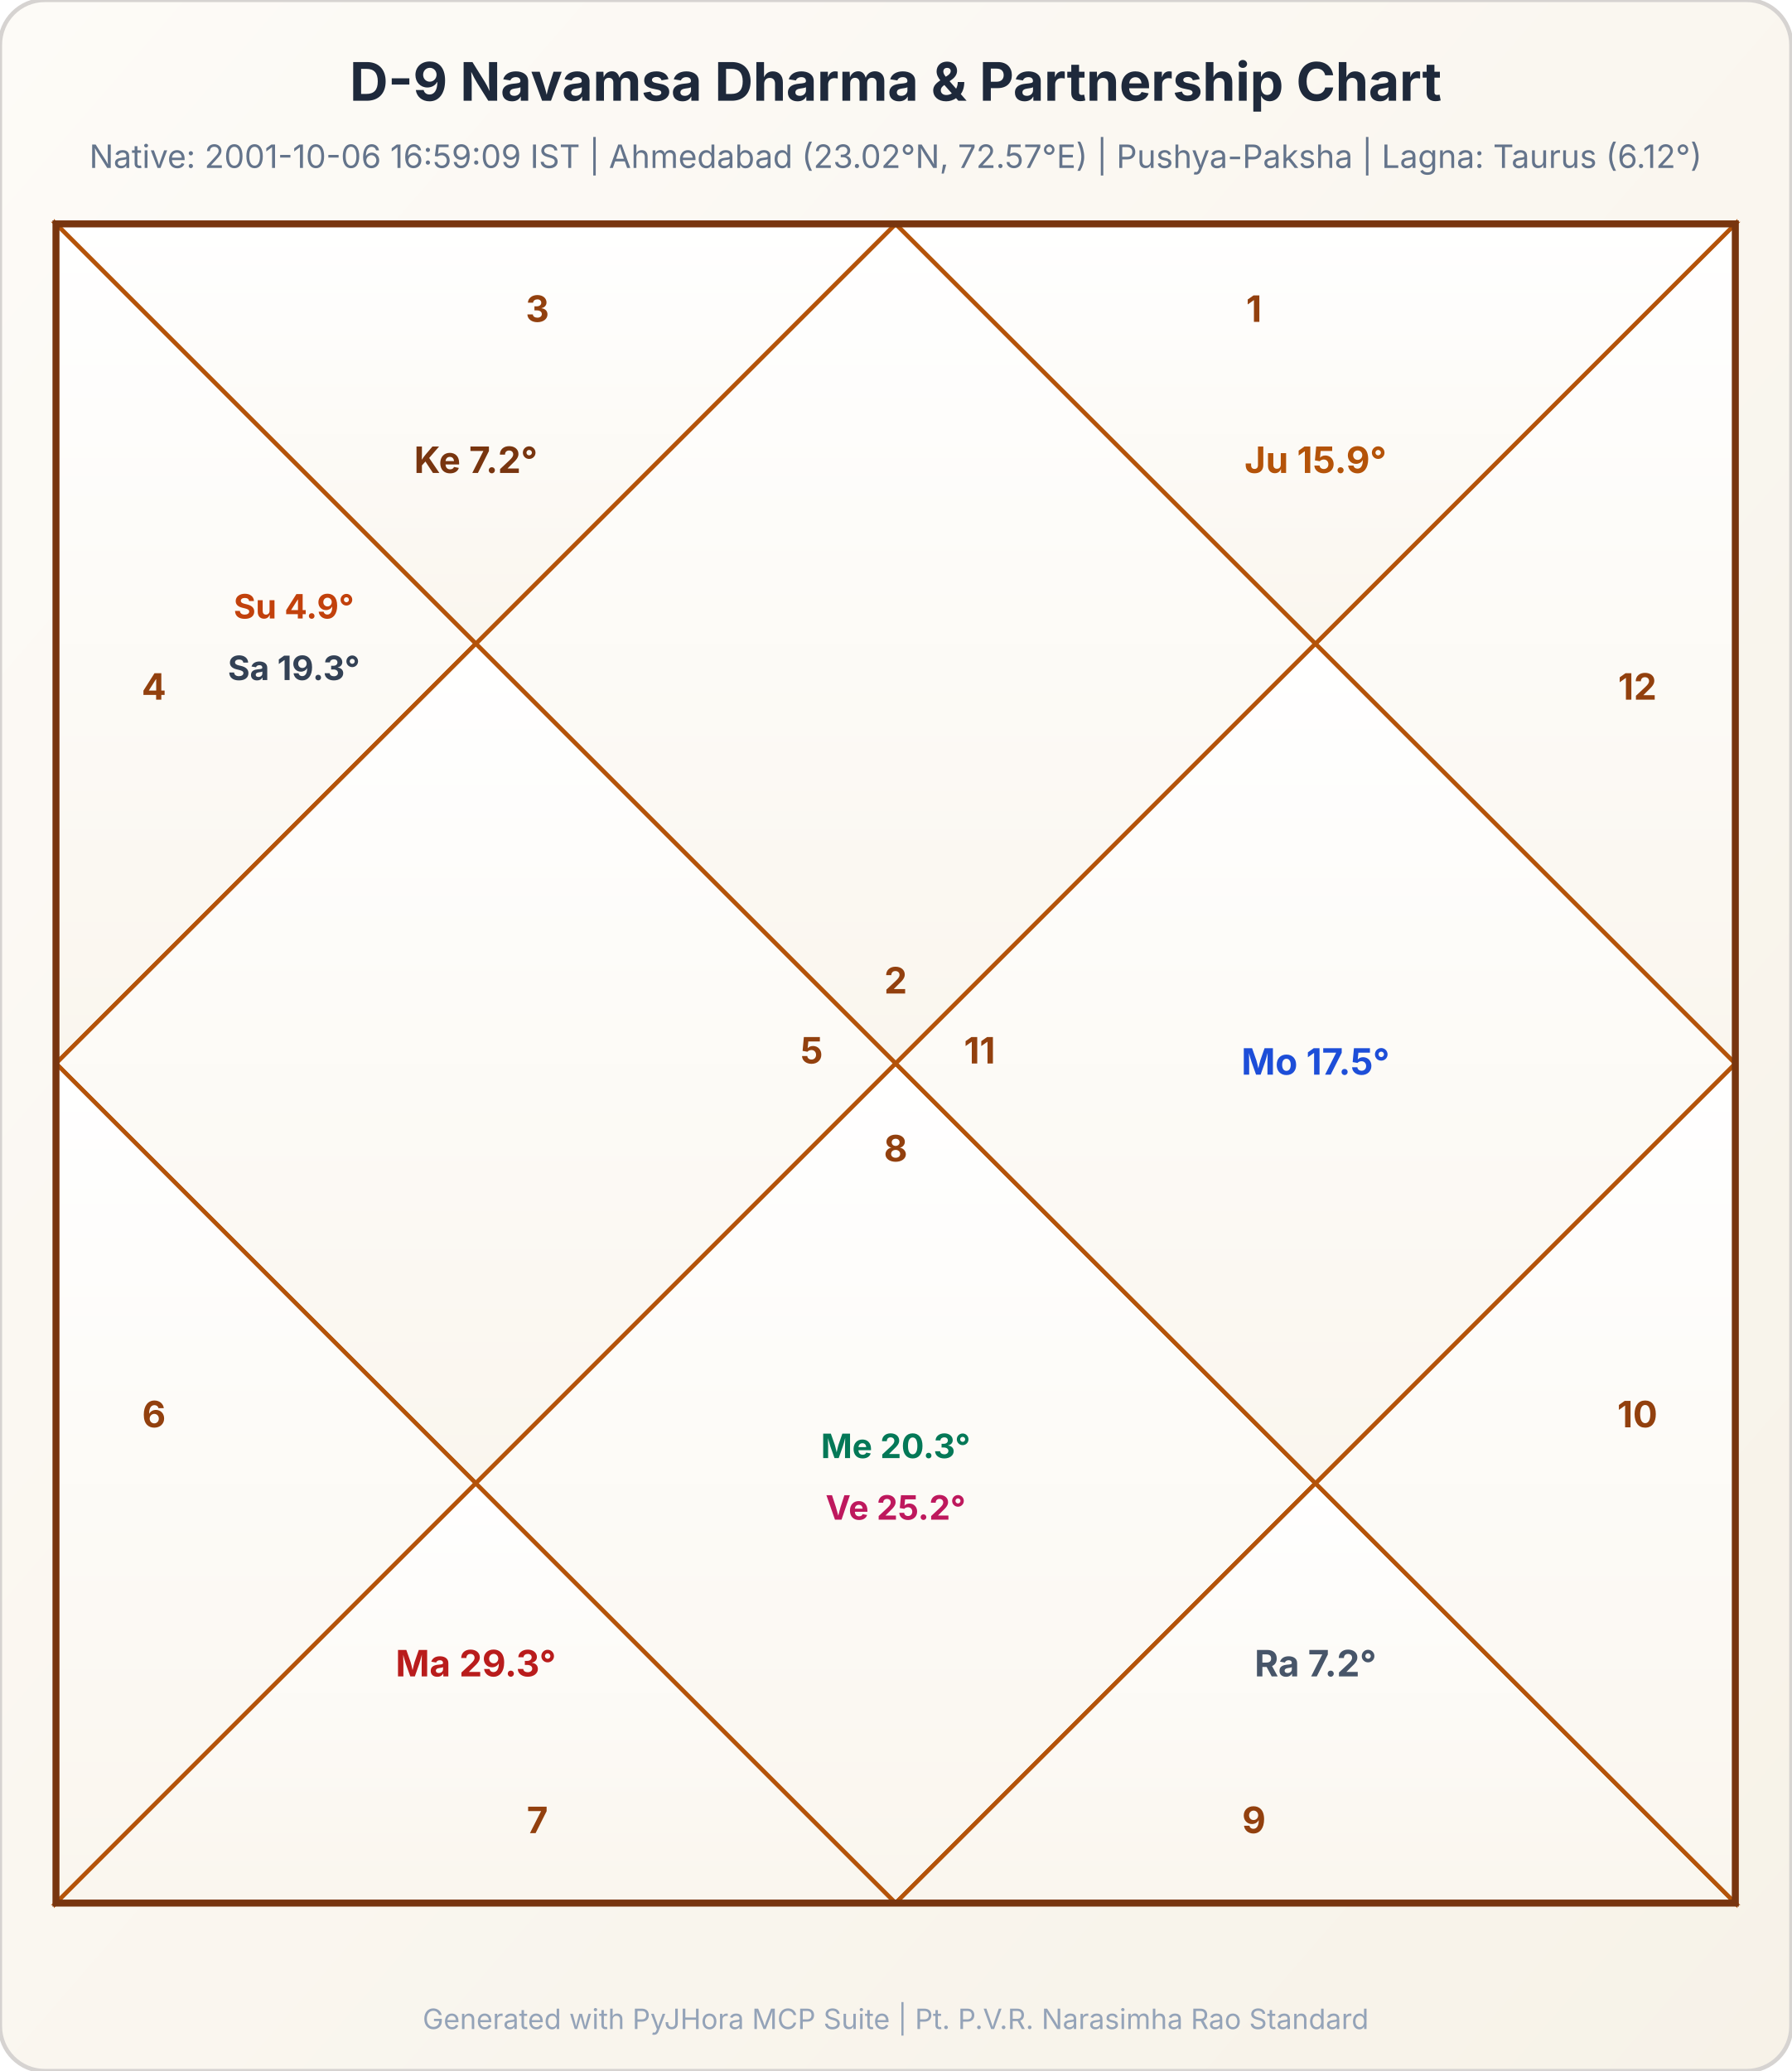
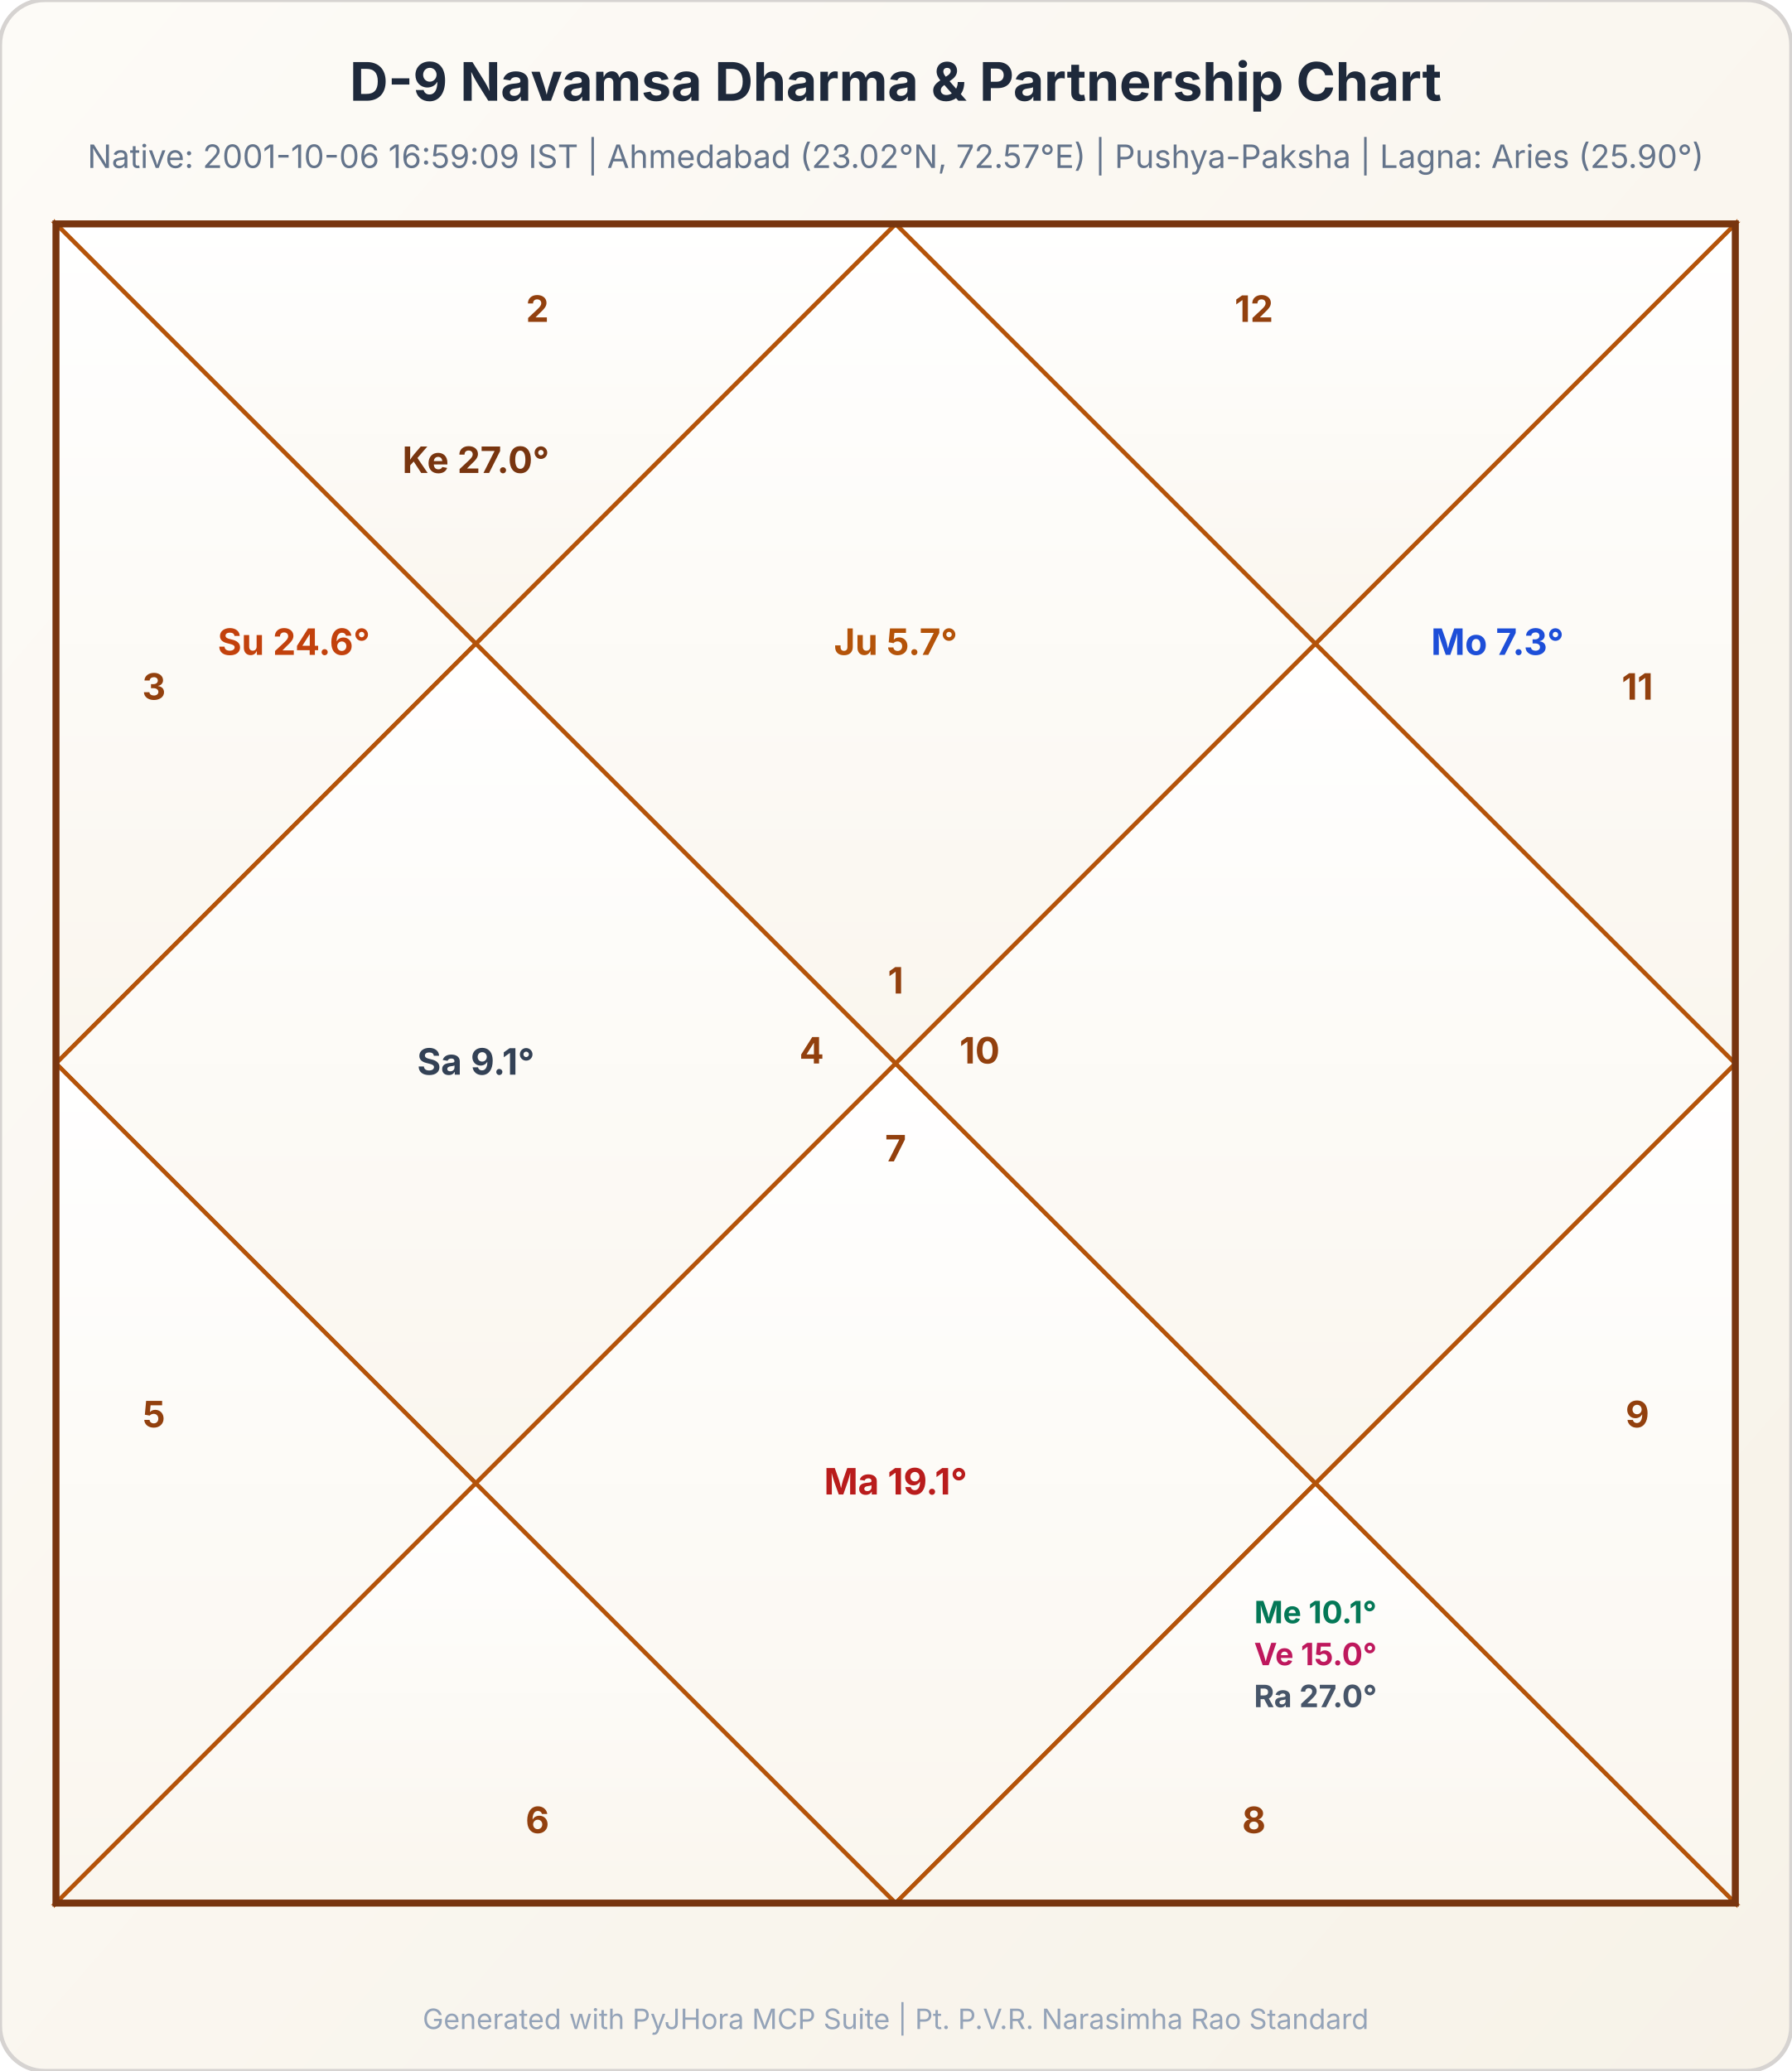
<svg xmlns="http://www.w3.org/2000/svg" baseProfile="full" height="740px" version="1.1" viewBox="0 0 640 740" width="640px">
  <defs>
    <linearGradient id="bg_grad_9" x1="0" x2="1" y1="0" y2="1">
      <stop offset="0" stop-color="#fdfbf7" />
      <stop offset="1" stop-color="#f7f2e8" />
    </linearGradient>
    <linearGradient id="h_grad_9" x1="0" x2="0" y1="0" y2="1">
      <stop offset="0" stop-color="#ffffff" />
      <stop offset="1" stop-color="#faf6ee" />
    </linearGradient>
  </defs>
  <rect fill="url(#bg_grad_9)" height="740" rx="16" ry="16" stroke="#d6d3d1" stroke-width="1.5" width="640" x="0" y="0" />
  <text fill="#1e293b" font-family="system-ui, -apple-system, sans-serif" font-size="19px" font-weight="bold" text-anchor="middle" x="320.0" y="36">D-9 Navamsa Dharma &amp; Partnership Chart</text>
-   <text fill="#64748b" font-family="system-ui, -apple-system, sans-serif" font-size="11.5px" text-anchor="middle" x="320.0" y="60">Native: 2001-10-06 16:59:09 IST | Ahmedabad (23.02°N, 72.57°E) | Pushya-Paksha | Lagna: Taurus (6.12°)</text>
+   <text fill="#64748b" font-family="system-ui, -apple-system, sans-serif" font-size="11.5px" text-anchor="middle" x="320.0" y="60">Native: 2001-10-06 16:59:09 IST | Ahmedabad (23.02°N, 72.57°E) | Pushya-Paksha | Lagna: Aries (25.90°)</text>
  <polygon fill="url(#h_grad_9)" points="320.0,80 470.0,230.0 320.0,380.0 170.0,230.0" stroke="#b45309" stroke-width="1.5" />
  <polygon fill="url(#h_grad_9)" points="20,80 320.0,80 170.0,230.0" stroke="#b45309" stroke-width="1.5" />
  <polygon fill="url(#h_grad_9)" points="20,80 170.0,230.0 20,380.0" stroke="#b45309" stroke-width="1.5" />
  <polygon fill="url(#h_grad_9)" points="20,380.0 170.0,230.0 320.0,380.0 170.0,530.0" stroke="#b45309" stroke-width="1.5" />
  <polygon fill="url(#h_grad_9)" points="20,380.0 170.0,530.0 20,680" stroke="#b45309" stroke-width="1.5" />
  <polygon fill="url(#h_grad_9)" points="20,680 170.0,530.0 320.0,680" stroke="#b45309" stroke-width="1.5" />
  <polygon fill="url(#h_grad_9)" points="320.0,380.0 470.0,530.0 320.0,680 170.0,530.0" stroke="#b45309" stroke-width="1.5" />
  <polygon fill="url(#h_grad_9)" points="320.0,680 470.0,530.0 620,680" stroke="#b45309" stroke-width="1.5" />
  <polygon fill="url(#h_grad_9)" points="620,680 470.0,530.0 620,380.0" stroke="#b45309" stroke-width="1.5" />
  <polygon fill="url(#h_grad_9)" points="320.0,380.0 470.0,230.0 620,380.0 470.0,530.0" stroke="#b45309" stroke-width="1.5" />
  <polygon fill="url(#h_grad_9)" points="620,380.0 470.0,230.0 620,80" stroke="#b45309" stroke-width="1.5" />
  <polygon fill="url(#h_grad_9)" points="620,80 470.0,230.0 320.0,80" stroke="#b45309" stroke-width="1.5" />
  <rect fill="none" height="600" stroke="#78350f" stroke-width="2.5" width="600" x="20" y="80" />
-   <text fill="#92400e" font-family="system-ui, -apple-system, sans-serif" font-size="13px" font-weight="bold" text-anchor="middle" x="320.0" y="355.0">2</text>
-   <text fill="#92400e" font-family="system-ui, -apple-system, sans-serif" font-size="13px" font-weight="bold" text-anchor="middle" x="192.0" y="115">3</text>
-   <text fill="#92400e" font-family="system-ui, -apple-system, sans-serif" font-size="13px" font-weight="bold" text-anchor="middle" x="55" y="250.0">4</text>
-   <text fill="#92400e" font-family="system-ui, -apple-system, sans-serif" font-size="13px" font-weight="bold" text-anchor="middle" x="290.0" y="380.0">5</text>
-   <text fill="#92400e" font-family="system-ui, -apple-system, sans-serif" font-size="13px" font-weight="bold" text-anchor="middle" x="55" y="510.0">6</text>
-   <text fill="#92400e" font-family="system-ui, -apple-system, sans-serif" font-size="13px" font-weight="bold" text-anchor="middle" x="192.0" y="655">7</text>
-   <text fill="#92400e" font-family="system-ui, -apple-system, sans-serif" font-size="13px" font-weight="bold" text-anchor="middle" x="320.0" y="415.0">8</text>
-   <text fill="#92400e" font-family="system-ui, -apple-system, sans-serif" font-size="13px" font-weight="bold" text-anchor="middle" x="448.0" y="655">9</text>
-   <text fill="#92400e" font-family="system-ui, -apple-system, sans-serif" font-size="13px" font-weight="bold" text-anchor="middle" x="585" y="510.0">10</text>
-   <text fill="#92400e" font-family="system-ui, -apple-system, sans-serif" font-size="13px" font-weight="bold" text-anchor="middle" x="350.0" y="380.0">11</text>
-   <text fill="#92400e" font-family="system-ui, -apple-system, sans-serif" font-size="13px" font-weight="bold" text-anchor="middle" x="585" y="250.0">12</text>
-   <text fill="#92400e" font-family="system-ui, -apple-system, sans-serif" font-size="13px" font-weight="bold" text-anchor="middle" x="448.0" y="115">1</text>
-   <text fill="#78350f" font-family="system-ui, -apple-system, sans-serif" font-size="13px" font-weight="bold" text-anchor="middle" x="170.0" y="169.0">Ke 7.2°</text>
-   <text fill="#c2410c" font-family="system-ui, -apple-system, sans-serif" font-size="12px" font-weight="bold" text-anchor="middle" x="105.0" y="221.0">Su 4.9°</text>
-   <text fill="#334155" font-family="system-ui, -apple-system, sans-serif" font-size="12px" font-weight="bold" text-anchor="middle" x="105.0" y="243.0">Sa 19.3°</text>
-   <text fill="#b91c1c" font-family="system-ui, -apple-system, sans-serif" font-size="13px" font-weight="bold" text-anchor="middle" x="170.0" y="599.0">Ma 29.3°</text>
-   <text fill="#047857" font-family="system-ui, -apple-system, sans-serif" font-size="12px" font-weight="bold" text-anchor="middle" x="320.0" y="521.0">Me 20.3°</text>
-   <text fill="#be185d" font-family="system-ui, -apple-system, sans-serif" font-size="12px" font-weight="bold" text-anchor="middle" x="320.0" y="543.0">Ve 25.2°</text>
-   <text fill="#475569" font-family="system-ui, -apple-system, sans-serif" font-size="13px" font-weight="bold" text-anchor="middle" x="470.0" y="599.0">Ra 7.2°</text>
-   <text fill="#1d4ed8" font-family="system-ui, -apple-system, sans-serif" font-size="13px" font-weight="bold" text-anchor="middle" x="470.0" y="384.0">Mo 17.5°</text>
-   <text fill="#b45309" font-family="system-ui, -apple-system, sans-serif" font-size="13px" font-weight="bold" text-anchor="middle" x="470.0" y="169.0">Ju 15.9°</text>
+   <text fill="#92400e" font-family="system-ui, -apple-system, sans-serif" font-size="13px" font-weight="bold" text-anchor="middle" x="320.0" y="355.0">1</text>
+   <text fill="#92400e" font-family="system-ui, -apple-system, sans-serif" font-size="13px" font-weight="bold" text-anchor="middle" x="192.0" y="115">2</text>
+   <text fill="#92400e" font-family="system-ui, -apple-system, sans-serif" font-size="13px" font-weight="bold" text-anchor="middle" x="55" y="250.0">3</text>
+   <text fill="#92400e" font-family="system-ui, -apple-system, sans-serif" font-size="13px" font-weight="bold" text-anchor="middle" x="290.0" y="380.0">4</text>
+   <text fill="#92400e" font-family="system-ui, -apple-system, sans-serif" font-size="13px" font-weight="bold" text-anchor="middle" x="55" y="510.0">5</text>
+   <text fill="#92400e" font-family="system-ui, -apple-system, sans-serif" font-size="13px" font-weight="bold" text-anchor="middle" x="192.0" y="655">6</text>
+   <text fill="#92400e" font-family="system-ui, -apple-system, sans-serif" font-size="13px" font-weight="bold" text-anchor="middle" x="320.0" y="415.0">7</text>
+   <text fill="#92400e" font-family="system-ui, -apple-system, sans-serif" font-size="13px" font-weight="bold" text-anchor="middle" x="448.0" y="655">8</text>
+   <text fill="#92400e" font-family="system-ui, -apple-system, sans-serif" font-size="13px" font-weight="bold" text-anchor="middle" x="585" y="510.0">9</text>
+   <text fill="#92400e" font-family="system-ui, -apple-system, sans-serif" font-size="13px" font-weight="bold" text-anchor="middle" x="350.0" y="380.0">10</text>
+   <text fill="#92400e" font-family="system-ui, -apple-system, sans-serif" font-size="13px" font-weight="bold" text-anchor="middle" x="585" y="250.0">11</text>
+   <text fill="#92400e" font-family="system-ui, -apple-system, sans-serif" font-size="13px" font-weight="bold" text-anchor="middle" x="448.0" y="115">12</text>
+   <text fill="#b45309" font-family="system-ui, -apple-system, sans-serif" font-size="13px" font-weight="bold" text-anchor="middle" x="320.0" y="234.0">Ju 5.7°</text>
+   <text fill="#78350f" font-family="system-ui, -apple-system, sans-serif" font-size="13px" font-weight="bold" text-anchor="middle" x="170.0" y="169.0">Ke 27.0°</text>
+   <text fill="#c2410c" font-family="system-ui, -apple-system, sans-serif" font-size="13px" font-weight="bold" text-anchor="middle" x="105.0" y="234.0">Su 24.6°</text>
+   <text fill="#334155" font-family="system-ui, -apple-system, sans-serif" font-size="13px" font-weight="bold" text-anchor="middle" x="170.0" y="384.0">Sa 9.1°</text>
+   <text fill="#b91c1c" font-family="system-ui, -apple-system, sans-serif" font-size="13px" font-weight="bold" text-anchor="middle" x="320.0" y="534.0">Ma 19.1°</text>
+   <text fill="#047857" font-family="system-ui, -apple-system, sans-serif" font-size="11px" font-weight="bold" text-anchor="middle" x="470.0" y="580.0">Me 10.1°</text>
+   <text fill="#be185d" font-family="system-ui, -apple-system, sans-serif" font-size="11px" font-weight="bold" text-anchor="middle" x="470.0" y="595.0">Ve 15.0°</text>
+   <text fill="#475569" font-family="system-ui, -apple-system, sans-serif" font-size="11px" font-weight="bold" text-anchor="middle" x="470.0" y="610.0">Ra 27.0°</text>
+   <text fill="#1d4ed8" font-family="system-ui, -apple-system, sans-serif" font-size="13px" font-weight="bold" text-anchor="middle" x="535.0" y="234.0">Mo 7.3°</text>
  <text fill="#94a3b8" font-family="system-ui, -apple-system, sans-serif" font-size="10px" text-anchor="middle" x="320.0" y="725">Generated with PyJHora MCP Suite | Pt. P.V.R. Narasimha Rao Standard</text>
</svg>
